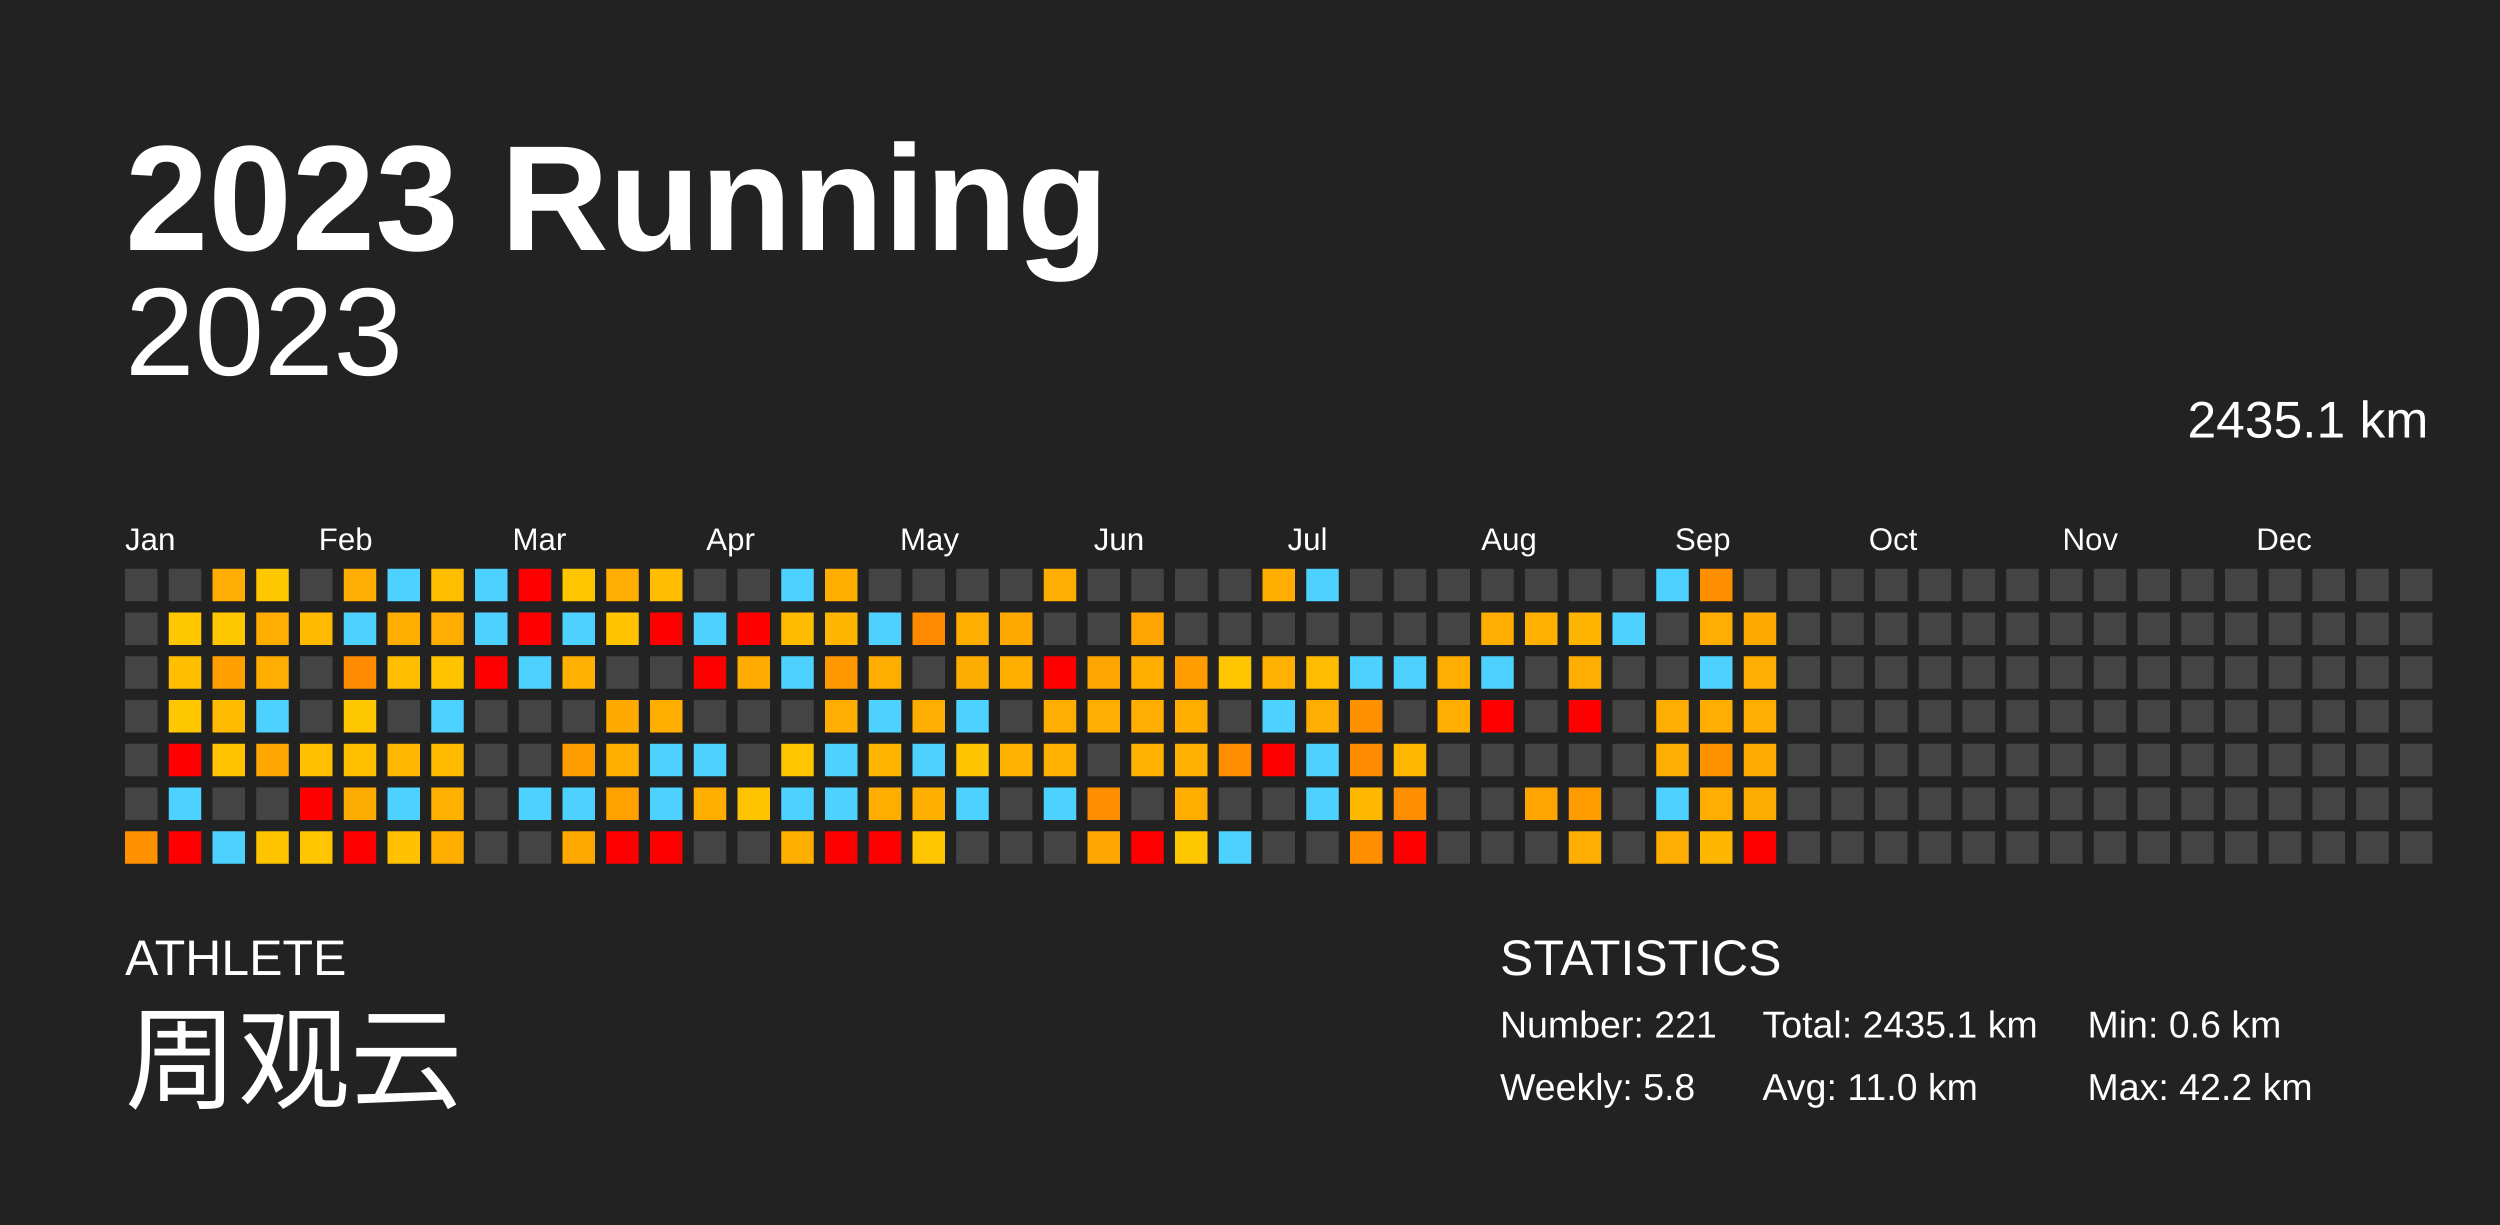
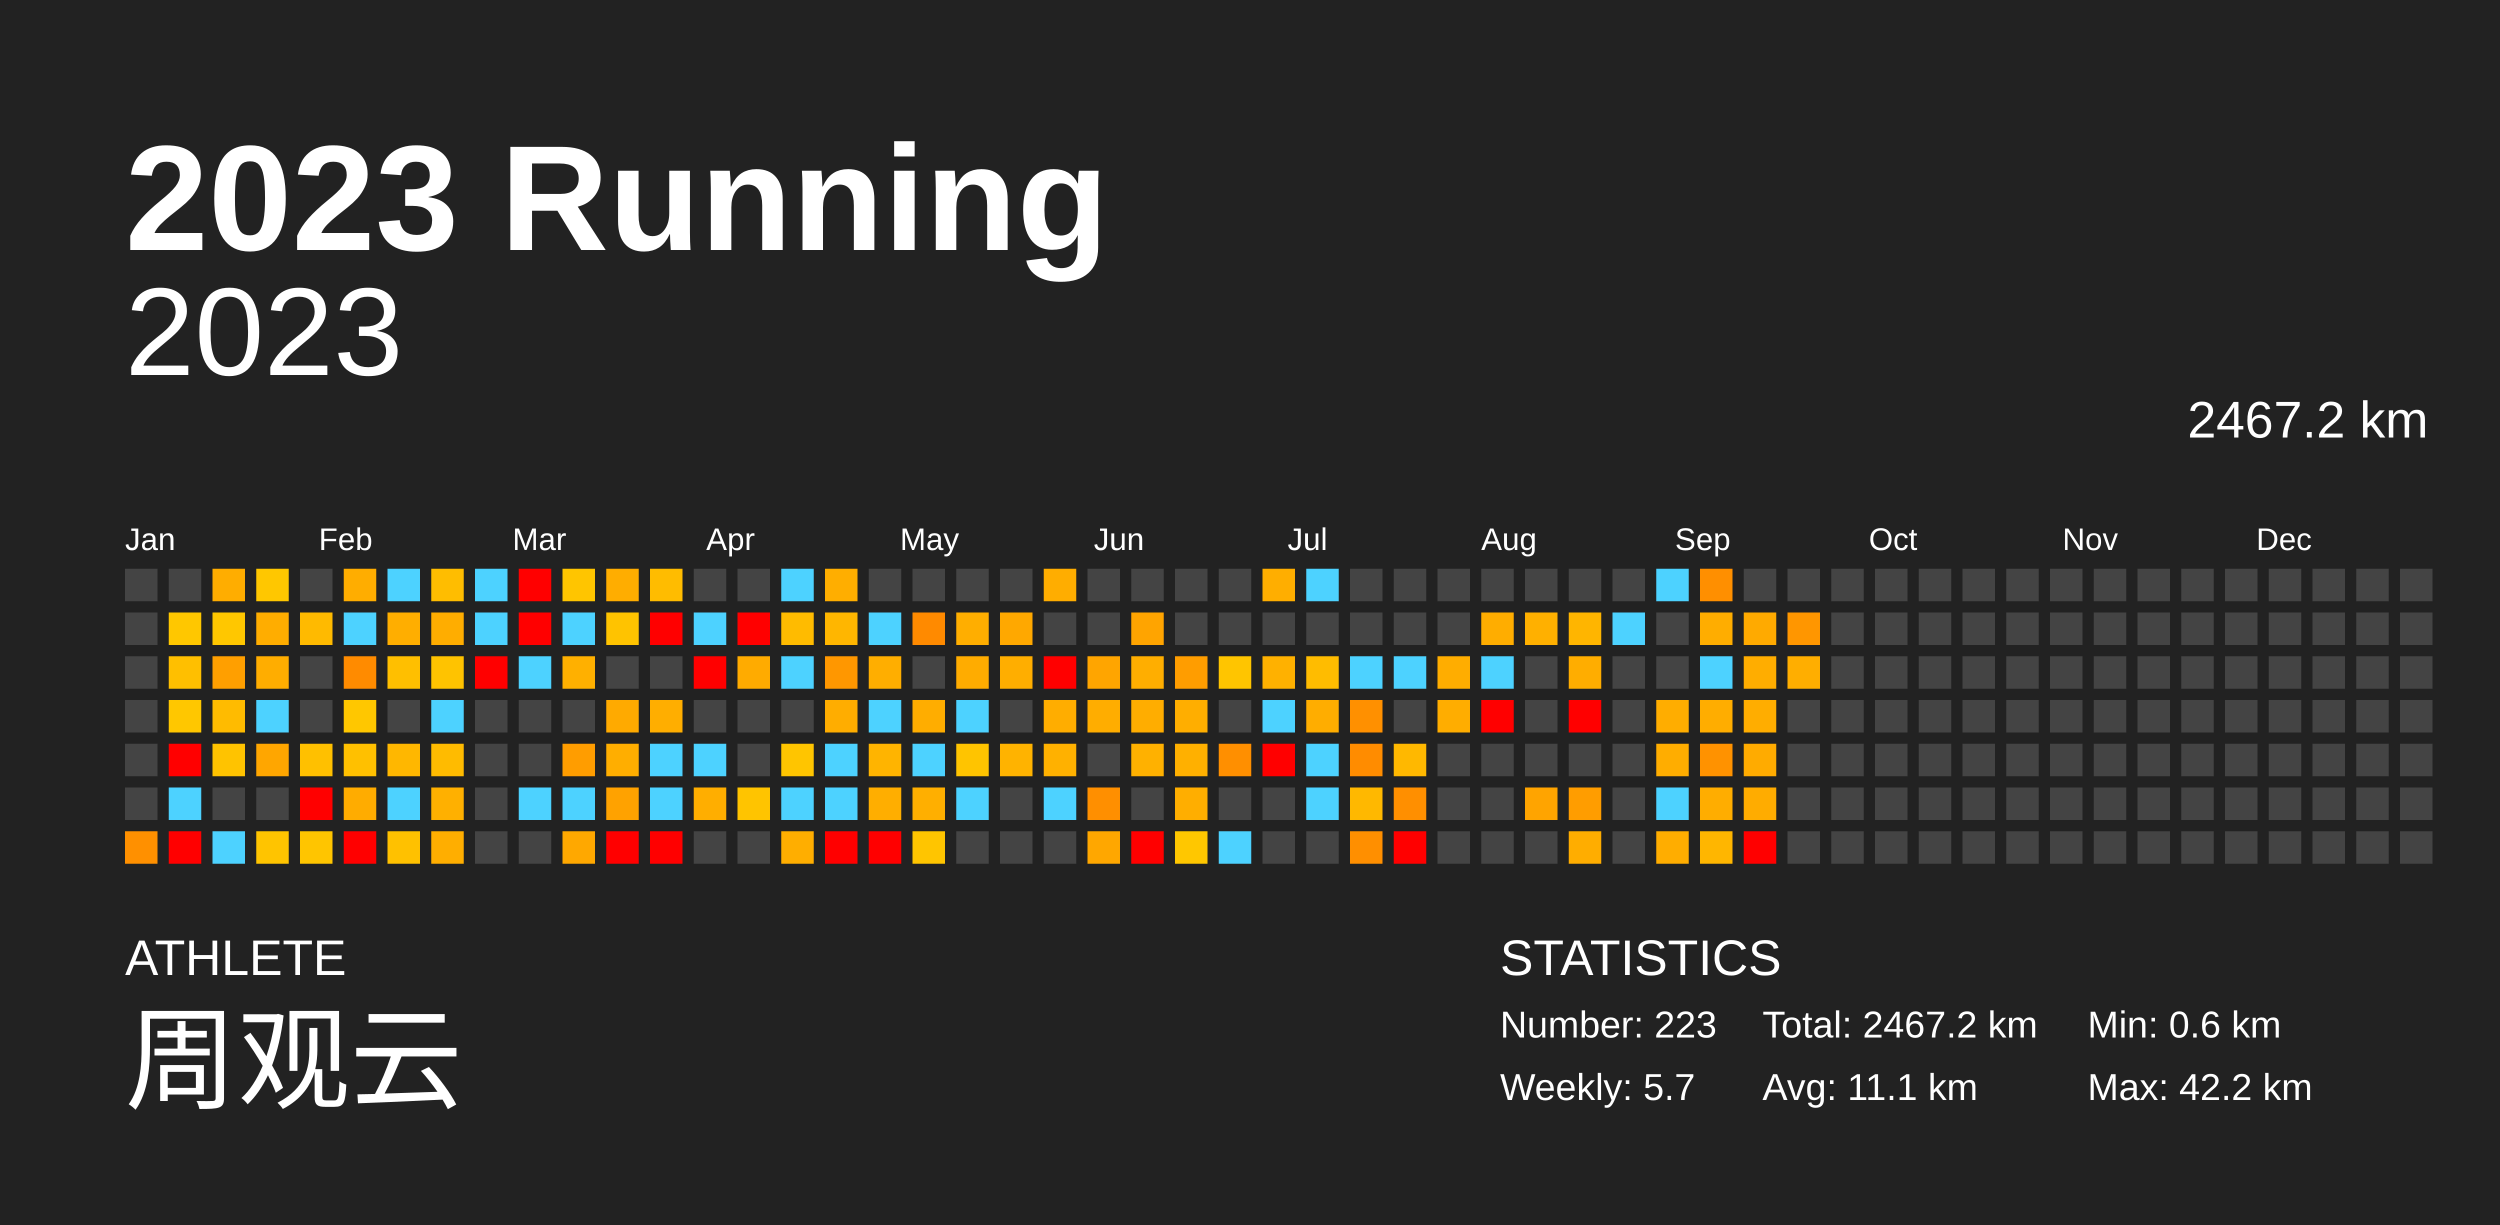
<svg xmlns="http://www.w3.org/2000/svg" baseProfile="full" height="98mm" version="1.1" viewBox="0,0,200,98" width="200mm">
  <defs />
  <rect fill="#222222" height="98" width="200" x="0" y="0" />
  <text fill="#FFFFFF" style="font-size:12px; font-family:Arial; font-weight:bold;" x="10" y="20">2023 Running</text>
  <text fill="#FFFFFF" style="font-size:4px; font-family:Arial" x="10" y="78">ATHLETE</text>
  <text fill="#FFFFFF" style="font-size:9px; font-family:Arial" x="10" y="88">周观云</text>
  <text fill="#FFFFFF" style="font-size:4px; font-family:Arial" x="120" y="78">STATISTICS</text>
-   <text fill="#FFFFFF" style="font-size:3px; font-family:Arial" x="120" y="83">Number: 221</text>
-   <text fill="#FFFFFF" style="font-size:3px; font-family:Arial" x="120" y="88">Weekly: 5.8</text>
-   <text fill="#FFFFFF" style="font-size:3px; font-family:Arial" x="141" y="83">Total: 2435.1 km</text>
-   <text fill="#FFFFFF" style="font-size:3px; font-family:Arial" x="141" y="88">Avg: 11.0 km</text>
+   <text fill="#FFFFFF" style="font-size:3px; font-family:Arial" x="120" y="83">Number: 223</text>
+   <text fill="#FFFFFF" style="font-size:3px; font-family:Arial" x="120" y="88">Weekly: 5.7</text>
+   <text fill="#FFFFFF" style="font-size:3px; font-family:Arial" x="141" y="83">Total: 2467.2 km</text>
+   <text fill="#FFFFFF" style="font-size:3px; font-family:Arial" x="141" y="88">Avg: 11.1 km</text>
  <text fill="#FFFFFF" style="font-size:3px; font-family:Arial" x="167" y="83">Min: 0.6 km</text>
  <text fill="#FFFFFF" style="font-size:3px; font-family:Arial" x="167" y="88">Max: 42.2 km</text>
  <text alignment-baseline="hanging" fill="#FFFFFF" style="font-size:10.0px; font-family:Arial;" x="10" y="30">2023</text>
-   <text alignment-baseline="hanging" fill="#FFFFFF" style="font-size:4.125px; font-family:Arial;" x="175" y="35">2435.1 km</text>
+   <text alignment-baseline="hanging" fill="#FFFFFF" style="font-size:4.125px; font-family:Arial;" x="175" y="35">2467.2 km</text>
  <text fill="#FFFFFF" style="font-size:2.5px; font-family:Arial" x="10.0" y="44">Jan</text>
  <text fill="#FFFFFF" style="font-size:2.5px; font-family:Arial" x="25.5" y="44">Feb</text>
  <text fill="#FFFFFF" style="font-size:2.5px; font-family:Arial" x="41.0" y="44">Mar</text>
  <text fill="#FFFFFF" style="font-size:2.5px; font-family:Arial" x="56.5" y="44">Apr</text>
  <text fill="#FFFFFF" style="font-size:2.5px; font-family:Arial" x="72.0" y="44">May</text>
  <text fill="#FFFFFF" style="font-size:2.5px; font-family:Arial" x="87.5" y="44">Jun</text>
  <text fill="#FFFFFF" style="font-size:2.5px; font-family:Arial" x="103.0" y="44">Jul</text>
  <text fill="#FFFFFF" style="font-size:2.5px; font-family:Arial" x="118.5" y="44">Aug</text>
  <text fill="#FFFFFF" style="font-size:2.5px; font-family:Arial" x="134.0" y="44">Sep</text>
  <text fill="#FFFFFF" style="font-size:2.5px; font-family:Arial" x="149.5" y="44">Oct</text>
  <text fill="#FFFFFF" style="font-size:2.5px; font-family:Arial" x="165.0" y="44">Nov</text>
  <text fill="#FFFFFF" style="font-size:2.5px; font-family:Arial" x="180.5" y="44">Dec</text>
  <rect fill="#444444" height="2.6" width="2.6" x="10.0" y="45.5" />
  <rect fill="#444444" height="2.6" width="2.6" x="10.0" y="49.0" />
  <rect fill="#444444" height="2.6" width="2.6" x="10.0" y="52.5" />
  <rect fill="#444444" height="2.6" width="2.6" x="10.0" y="56.0" />
  <rect fill="#444444" height="2.6" width="2.6" x="10.0" y="59.5" />
  <rect fill="#444444" height="2.6" width="2.6" x="10.0" y="63.0" />
  <rect fill="#ff9000" height="2.6" width="2.6" x="10.0" y="66.5" />
  <rect fill="#444444" height="2.6" width="2.6" x="13.5" y="45.5" />
  <rect fill="#ffc700" height="2.6" width="2.6" x="13.5" y="49.0" />
  <rect fill="#ffbf00" height="2.6" width="2.6" x="13.5" y="52.5" />
  <rect fill="#ffc700" height="2.6" width="2.6" x="13.5" y="56.0" />
  <rect fill="red" height="2.6" width="2.6" x="13.5" y="59.5" />
  <rect fill="#4dd2ff" height="2.6" width="2.6" x="13.5" y="63.0" />
  <rect fill="red" height="2.6" width="2.6" x="13.5" y="66.5" />
  <rect fill="#ffad00" height="2.6" width="2.6" x="17.0" y="45.5" />
  <rect fill="#ffc700" height="2.6" width="2.6" x="17.0" y="49.0" />
  <rect fill="#ff9f00" height="2.6" width="2.6" x="17.0" y="52.5" />
  <rect fill="#ffbb00" height="2.6" width="2.6" x="17.0" y="56.0" />
  <rect fill="#ffc300" height="2.6" width="2.6" x="17.0" y="59.5" />
  <rect fill="#444444" height="2.6" width="2.6" x="17.0" y="63.0" />
  <rect fill="#4dd2ff" height="2.6" width="2.6" x="17.0" y="66.5" />
  <rect fill="#ffc700" height="2.6" width="2.6" x="20.5" y="45.5" />
  <rect fill="#ffad00" height="2.6" width="2.6" x="20.5" y="49.0" />
  <rect fill="#ffad00" height="2.6" width="2.6" x="20.5" y="52.5" />
  <rect fill="#4dd2ff" height="2.6" width="2.6" x="20.5" y="56.0" />
  <rect fill="#ffa600" height="2.6" width="2.6" x="20.5" y="59.5" />
  <rect fill="#444444" height="2.6" width="2.6" x="20.5" y="63.0" />
  <rect fill="#ffc400" height="2.6" width="2.6" x="20.5" y="66.5" />
  <rect fill="#444444" height="2.6" width="2.6" x="24.0" y="45.5" />
  <rect fill="#ffba00" height="2.6" width="2.6" x="24.0" y="49.0" />
  <rect fill="#444444" height="2.6" width="2.6" x="24.0" y="52.5" />
  <rect fill="#444444" height="2.6" width="2.6" x="24.0" y="56.0" />
  <rect fill="#ffc000" height="2.6" width="2.6" x="24.0" y="59.5" />
  <rect fill="red" height="2.6" width="2.6" x="24.0" y="63.0" />
  <rect fill="#ffc500" height="2.6" width="2.6" x="24.0" y="66.5" />
  <rect fill="#ffad00" height="2.6" width="2.6" x="27.5" y="45.5" />
  <rect fill="#4dd2ff" height="2.6" width="2.6" x="27.5" y="49.0" />
  <rect fill="#ff8b00" height="2.6" width="2.6" x="27.5" y="52.5" />
  <rect fill="#ffc700" height="2.6" width="2.6" x="27.5" y="56.0" />
  <rect fill="#ffc000" height="2.6" width="2.6" x="27.5" y="59.5" />
  <rect fill="#ffac00" height="2.6" width="2.6" x="27.5" y="63.0" />
  <rect fill="red" height="2.6" width="2.6" x="27.5" y="66.5" />
  <rect fill="#4dd2ff" height="2.6" width="2.6" x="31.0" y="45.5" />
  <rect fill="#ffae00" height="2.6" width="2.6" x="31.0" y="49.0" />
  <rect fill="#ffbf00" height="2.6" width="2.6" x="31.0" y="52.5" />
  <rect fill="#444444" height="2.6" width="2.6" x="31.0" y="56.0" />
  <rect fill="#ffb700" height="2.6" width="2.6" x="31.0" y="59.5" />
  <rect fill="#4dd2ff" height="2.6" width="2.6" x="31.0" y="63.0" />
  <rect fill="#ffc100" height="2.6" width="2.6" x="31.0" y="66.5" />
  <rect fill="#ffbd00" height="2.6" width="2.6" x="34.5" y="45.5" />
  <rect fill="#ffad00" height="2.6" width="2.6" x="34.5" y="49.0" />
  <rect fill="#ffc300" height="2.6" width="2.6" x="34.5" y="52.5" />
  <rect fill="#4dd2ff" height="2.6" width="2.6" x="34.5" y="56.0" />
  <rect fill="#ffbb00" height="2.6" width="2.6" x="34.5" y="59.5" />
  <rect fill="#ffb000" height="2.6" width="2.6" x="34.5" y="63.0" />
  <rect fill="#ffae00" height="2.6" width="2.6" x="34.5" y="66.5" />
  <rect fill="#4dd2ff" height="2.6" width="2.6" x="38.0" y="45.5" />
  <rect fill="#4dd2ff" height="2.6" width="2.6" x="38.0" y="49.0" />
  <rect fill="red" height="2.6" width="2.6" x="38.0" y="52.5" />
  <rect fill="#444444" height="2.6" width="2.6" x="38.0" y="56.0" />
  <rect fill="#444444" height="2.6" width="2.6" x="38.0" y="59.5" />
  <rect fill="#444444" height="2.6" width="2.6" x="38.0" y="63.0" />
  <rect fill="#444444" height="2.6" width="2.6" x="38.0" y="66.5" />
  <rect fill="red" height="2.6" width="2.6" x="41.5" y="45.5" />
  <rect fill="red" height="2.6" width="2.6" x="41.5" y="49.0" />
  <rect fill="#4dd2ff" height="2.6" width="2.6" x="41.5" y="52.5" />
  <rect fill="#444444" height="2.6" width="2.6" x="41.5" y="56.0" />
  <rect fill="#444444" height="2.6" width="2.6" x="41.5" y="59.5" />
  <rect fill="#4dd2ff" height="2.6" width="2.6" x="41.5" y="63.0" />
  <rect fill="#444444" height="2.6" width="2.6" x="41.5" y="66.5" />
  <rect fill="#ffc500" height="2.6" width="2.6" x="45.0" y="45.5" />
  <rect fill="#4dd2ff" height="2.6" width="2.6" x="45.0" y="49.0" />
  <rect fill="#ffb000" height="2.6" width="2.6" x="45.0" y="52.5" />
  <rect fill="#444444" height="2.6" width="2.6" x="45.0" y="56.0" />
  <rect fill="#ff9d00" height="2.6" width="2.6" x="45.0" y="59.5" />
  <rect fill="#4dd2ff" height="2.6" width="2.6" x="45.0" y="63.0" />
  <rect fill="#ffa800" height="2.6" width="2.6" x="45.0" y="66.5" />
  <rect fill="#ffad00" height="2.6" width="2.6" x="48.5" y="45.5" />
  <rect fill="#ffc300" height="2.6" width="2.6" x="48.5" y="49.0" />
  <rect fill="#444444" height="2.6" width="2.6" x="48.5" y="52.5" />
  <rect fill="#ffaa00" height="2.6" width="2.6" x="48.5" y="56.0" />
  <rect fill="#ffae00" height="2.6" width="2.6" x="48.5" y="59.5" />
  <rect fill="#ffa200" height="2.6" width="2.6" x="48.5" y="63.0" />
  <rect fill="red" height="2.6" width="2.6" x="48.5" y="66.5" />
  <rect fill="#ffbc00" height="2.6" width="2.6" x="52.0" y="45.5" />
  <rect fill="red" height="2.6" width="2.6" x="52.0" y="49.0" />
  <rect fill="#444444" height="2.6" width="2.6" x="52.0" y="52.5" />
  <rect fill="#ffae00" height="2.6" width="2.6" x="52.0" y="56.0" />
  <rect fill="#4dd2ff" height="2.6" width="2.6" x="52.0" y="59.5" />
  <rect fill="#4dd2ff" height="2.6" width="2.6" x="52.0" y="63.0" />
  <rect fill="red" height="2.6" width="2.6" x="52.0" y="66.5" />
  <rect fill="#444444" height="2.6" width="2.6" x="55.5" y="45.5" />
  <rect fill="#4dd2ff" height="2.6" width="2.6" x="55.5" y="49.0" />
  <rect fill="red" height="2.6" width="2.6" x="55.5" y="52.5" />
  <rect fill="#444444" height="2.6" width="2.6" x="55.5" y="56.0" />
  <rect fill="#4dd2ff" height="2.6" width="2.6" x="55.5" y="59.5" />
  <rect fill="#ffae00" height="2.6" width="2.6" x="55.5" y="63.0" />
  <rect fill="#444444" height="2.6" width="2.6" x="55.5" y="66.5" />
  <rect fill="#444444" height="2.6" width="2.6" x="59.0" y="45.5" />
  <rect fill="red" height="2.6" width="2.6" x="59.0" y="49.0" />
  <rect fill="#ffab00" height="2.6" width="2.6" x="59.0" y="52.5" />
  <rect fill="#444444" height="2.6" width="2.6" x="59.0" y="56.0" />
  <rect fill="#444444" height="2.6" width="2.6" x="59.0" y="59.5" />
  <rect fill="#ffc400" height="2.6" width="2.6" x="59.0" y="63.0" />
  <rect fill="#444444" height="2.6" width="2.6" x="59.0" y="66.5" />
  <rect fill="#4dd2ff" height="2.6" width="2.6" x="62.5" y="45.5" />
  <rect fill="#ffbb00" height="2.6" width="2.6" x="62.5" y="49.0" />
  <rect fill="#4dd2ff" height="2.6" width="2.6" x="62.5" y="52.5" />
  <rect fill="#444444" height="2.6" width="2.6" x="62.5" y="56.0" />
  <rect fill="#ffc500" height="2.6" width="2.6" x="62.5" y="59.5" />
  <rect fill="#4dd2ff" height="2.6" width="2.6" x="62.5" y="63.0" />
  <rect fill="#ffae00" height="2.6" width="2.6" x="62.5" y="66.5" />
  <rect fill="#ffae00" height="2.6" width="2.6" x="66.0" y="45.5" />
  <rect fill="#ffb600" height="2.6" width="2.6" x="66.0" y="49.0" />
  <rect fill="#ff9700" height="2.6" width="2.6" x="66.0" y="52.5" />
  <rect fill="#ffad00" height="2.6" width="2.6" x="66.0" y="56.0" />
  <rect fill="#4dd2ff" height="2.6" width="2.6" x="66.0" y="59.5" />
  <rect fill="#4dd2ff" height="2.6" width="2.6" x="66.0" y="63.0" />
  <rect fill="red" height="2.6" width="2.6" x="66.0" y="66.5" />
  <rect fill="#444444" height="2.6" width="2.6" x="69.5" y="45.5" />
  <rect fill="#4dd2ff" height="2.6" width="2.6" x="69.5" y="49.0" />
  <rect fill="#ffae00" height="2.6" width="2.6" x="69.5" y="52.5" />
  <rect fill="#4dd2ff" height="2.6" width="2.6" x="69.5" y="56.0" />
  <rect fill="#ffb400" height="2.6" width="2.6" x="69.5" y="59.5" />
  <rect fill="#ffae00" height="2.6" width="2.6" x="69.5" y="63.0" />
  <rect fill="red" height="2.6" width="2.6" x="69.5" y="66.5" />
  <rect fill="#444444" height="2.6" width="2.6" x="73.0" y="45.5" />
  <rect fill="#ff8a00" height="2.6" width="2.6" x="73.0" y="49.0" />
  <rect fill="#444444" height="2.6" width="2.6" x="73.0" y="52.5" />
  <rect fill="#ffad00" height="2.6" width="2.6" x="73.0" y="56.0" />
  <rect fill="#4dd2ff" height="2.6" width="2.6" x="73.0" y="59.5" />
  <rect fill="#ffaf00" height="2.6" width="2.6" x="73.0" y="63.0" />
  <rect fill="#ffc500" height="2.6" width="2.6" x="73.0" y="66.5" />
  <rect fill="#444444" height="2.6" width="2.6" x="76.5" y="45.5" />
  <rect fill="#ffae00" height="2.6" width="2.6" x="76.5" y="49.0" />
  <rect fill="#ffac00" height="2.6" width="2.6" x="76.5" y="52.5" />
  <rect fill="#4dd2ff" height="2.6" width="2.6" x="76.5" y="56.0" />
  <rect fill="#ffc400" height="2.6" width="2.6" x="76.5" y="59.5" />
  <rect fill="#4dd2ff" height="2.6" width="2.6" x="76.5" y="63.0" />
  <rect fill="#444444" height="2.6" width="2.6" x="76.5" y="66.5" />
  <rect fill="#444444" height="2.6" width="2.6" x="80.0" y="45.5" />
  <rect fill="#ffa800" height="2.6" width="2.6" x="80.0" y="49.0" />
  <rect fill="#ffae00" height="2.6" width="2.6" x="80.0" y="52.5" />
  <rect fill="#444444" height="2.6" width="2.6" x="80.0" y="56.0" />
  <rect fill="#ffb300" height="2.6" width="2.6" x="80.0" y="59.5" />
  <rect fill="#444444" height="2.6" width="2.6" x="80.0" y="63.0" />
  <rect fill="#444444" height="2.6" width="2.6" x="80.0" y="66.5" />
  <rect fill="#ffad00" height="2.6" width="2.6" x="83.5" y="45.5" />
  <rect fill="#444444" height="2.6" width="2.6" x="83.5" y="49.0" />
  <rect fill="red" height="2.6" width="2.6" x="83.5" y="52.5" />
  <rect fill="#ffad00" height="2.6" width="2.6" x="83.5" y="56.0" />
  <rect fill="#ffb100" height="2.6" width="2.6" x="83.5" y="59.5" />
  <rect fill="#4dd2ff" height="2.6" width="2.6" x="83.5" y="63.0" />
  <rect fill="#444444" height="2.6" width="2.6" x="83.5" y="66.5" />
  <rect fill="#444444" height="2.6" width="2.6" x="87.0" y="45.5" />
  <rect fill="#444444" height="2.6" width="2.6" x="87.0" y="49.0" />
  <rect fill="#ffa500" height="2.6" width="2.6" x="87.0" y="52.5" />
  <rect fill="#ffad00" height="2.6" width="2.6" x="87.0" y="56.0" />
  <rect fill="#444444" height="2.6" width="2.6" x="87.0" y="59.5" />
  <rect fill="#ff8f00" height="2.6" width="2.6" x="87.0" y="63.0" />
  <rect fill="#ffa700" height="2.6" width="2.6" x="87.0" y="66.5" />
  <rect fill="#444444" height="2.6" width="2.6" x="90.5" y="45.5" />
  <rect fill="#ffa400" height="2.6" width="2.6" x="90.5" y="49.0" />
  <rect fill="#ffae00" height="2.6" width="2.6" x="90.5" y="52.5" />
  <rect fill="#ffad00" height="2.6" width="2.6" x="90.5" y="56.0" />
  <rect fill="#ffb100" height="2.6" width="2.6" x="90.5" y="59.5" />
  <rect fill="#444444" height="2.6" width="2.6" x="90.5" y="63.0" />
  <rect fill="red" height="2.6" width="2.6" x="90.5" y="66.5" />
  <rect fill="#444444" height="2.6" width="2.6" x="94.0" y="45.5" />
  <rect fill="#444444" height="2.6" width="2.6" x="94.0" y="49.0" />
  <rect fill="#ff9d00" height="2.6" width="2.6" x="94.0" y="52.5" />
  <rect fill="#ffae00" height="2.6" width="2.6" x="94.0" y="56.0" />
  <rect fill="#ffb000" height="2.6" width="2.6" x="94.0" y="59.5" />
  <rect fill="#ffae00" height="2.6" width="2.6" x="94.0" y="63.0" />
  <rect fill="#ffc700" height="2.6" width="2.6" x="94.0" y="66.5" />
  <rect fill="#444444" height="2.6" width="2.6" x="97.5" y="45.5" />
  <rect fill="#444444" height="2.6" width="2.6" x="97.5" y="49.0" />
  <rect fill="#ffc500" height="2.6" width="2.6" x="97.5" y="52.5" />
  <rect fill="#444444" height="2.6" width="2.6" x="97.5" y="56.0" />
  <rect fill="#ff8f00" height="2.6" width="2.6" x="97.5" y="59.5" />
  <rect fill="#444444" height="2.6" width="2.6" x="97.5" y="63.0" />
  <rect fill="#4dd2ff" height="2.6" width="2.6" x="97.5" y="66.5" />
  <rect fill="#ffae00" height="2.6" width="2.6" x="101.0" y="45.5" />
  <rect fill="#444444" height="2.6" width="2.6" x="101.0" y="49.0" />
  <rect fill="#ffb100" height="2.6" width="2.6" x="101.0" y="52.5" />
  <rect fill="#4dd2ff" height="2.6" width="2.6" x="101.0" y="56.0" />
  <rect fill="red" height="2.6" width="2.6" x="101.0" y="59.5" />
  <rect fill="#444444" height="2.6" width="2.6" x="101.0" y="63.0" />
  <rect fill="#444444" height="2.6" width="2.6" x="101.0" y="66.5" />
  <rect fill="#4dd2ff" height="2.6" width="2.6" x="104.5" y="45.5" />
  <rect fill="#444444" height="2.6" width="2.6" x="104.5" y="49.0" />
  <rect fill="#ffbc00" height="2.6" width="2.6" x="104.5" y="52.5" />
  <rect fill="#ffad00" height="2.6" width="2.6" x="104.5" y="56.0" />
  <rect fill="#4dd2ff" height="2.6" width="2.6" x="104.5" y="59.5" />
  <rect fill="#4dd2ff" height="2.6" width="2.6" x="104.5" y="63.0" />
  <rect fill="#444444" height="2.6" width="2.6" x="104.5" y="66.5" />
  <rect fill="#444444" height="2.6" width="2.6" x="108.0" y="45.5" />
  <rect fill="#444444" height="2.6" width="2.6" x="108.0" y="49.0" />
  <rect fill="#4dd2ff" height="2.6" width="2.6" x="108.0" y="52.5" />
  <rect fill="#ff9000" height="2.6" width="2.6" x="108.0" y="56.0" />
  <rect fill="#ff8c00" height="2.6" width="2.6" x="108.0" y="59.5" />
  <rect fill="#ffb800" height="2.6" width="2.6" x="108.0" y="63.0" />
  <rect fill="#ff8f00" height="2.6" width="2.6" x="108.0" y="66.5" />
  <rect fill="#444444" height="2.6" width="2.6" x="111.5" y="45.5" />
  <rect fill="#444444" height="2.6" width="2.6" x="111.5" y="49.0" />
  <rect fill="#4dd2ff" height="2.6" width="2.6" x="111.5" y="52.5" />
  <rect fill="#444444" height="2.6" width="2.6" x="111.5" y="56.0" />
  <rect fill="#ffb800" height="2.6" width="2.6" x="111.5" y="59.5" />
  <rect fill="#ff8f00" height="2.6" width="2.6" x="111.5" y="63.0" />
  <rect fill="red" height="2.6" width="2.6" x="111.5" y="66.5" />
  <rect fill="#444444" height="2.6" width="2.6" x="115.0" y="45.5" />
  <rect fill="#444444" height="2.6" width="2.6" x="115.0" y="49.0" />
  <rect fill="#ffad00" height="2.6" width="2.6" x="115.0" y="52.5" />
  <rect fill="#ffad00" height="2.6" width="2.6" x="115.0" y="56.0" />
  <rect fill="#444444" height="2.6" width="2.6" x="115.0" y="59.5" />
  <rect fill="#444444" height="2.6" width="2.6" x="115.0" y="63.0" />
  <rect fill="#444444" height="2.6" width="2.6" x="115.0" y="66.5" />
  <rect fill="#444444" height="2.6" width="2.6" x="118.5" y="45.5" />
  <rect fill="#ffad00" height="2.6" width="2.6" x="118.5" y="49.0" />
  <rect fill="#4dd2ff" height="2.6" width="2.6" x="118.5" y="52.5" />
  <rect fill="red" height="2.6" width="2.6" x="118.5" y="56.0" />
  <rect fill="#444444" height="2.6" width="2.6" x="118.5" y="59.5" />
  <rect fill="#444444" height="2.6" width="2.6" x="118.5" y="63.0" />
  <rect fill="#444444" height="2.6" width="2.6" x="118.5" y="66.5" />
  <rect fill="#444444" height="2.6" width="2.6" x="122.0" y="45.5" />
  <rect fill="#ffb000" height="2.6" width="2.6" x="122.0" y="49.0" />
  <rect fill="#444444" height="2.6" width="2.6" x="122.0" y="52.5" />
  <rect fill="#444444" height="2.6" width="2.6" x="122.0" y="56.0" />
  <rect fill="#444444" height="2.6" width="2.6" x="122.0" y="59.5" />
  <rect fill="#ffa400" height="2.6" width="2.6" x="122.0" y="63.0" />
  <rect fill="#444444" height="2.6" width="2.6" x="122.0" y="66.5" />
  <rect fill="#444444" height="2.6" width="2.6" x="125.5" y="45.5" />
  <rect fill="#ffb500" height="2.6" width="2.6" x="125.5" y="49.0" />
  <rect fill="#ffad00" height="2.6" width="2.6" x="125.5" y="52.5" />
  <rect fill="red" height="2.6" width="2.6" x="125.5" y="56.0" />
  <rect fill="#444444" height="2.6" width="2.6" x="125.5" y="59.5" />
  <rect fill="#ff9d00" height="2.6" width="2.6" x="125.5" y="63.0" />
  <rect fill="#ffad00" height="2.6" width="2.6" x="125.5" y="66.5" />
  <rect fill="#444444" height="2.6" width="2.6" x="129.0" y="45.5" />
  <rect fill="#4dd2ff" height="2.6" width="2.6" x="129.0" y="49.0" />
  <rect fill="#444444" height="2.6" width="2.6" x="129.0" y="52.5" />
  <rect fill="#444444" height="2.6" width="2.6" x="129.0" y="56.0" />
  <rect fill="#444444" height="2.6" width="2.6" x="129.0" y="59.5" />
  <rect fill="#444444" height="2.6" width="2.6" x="129.0" y="63.0" />
  <rect fill="#444444" height="2.6" width="2.6" x="129.0" y="66.5" />
  <rect fill="#4dd2ff" height="2.6" width="2.6" x="132.5" y="45.5" />
  <rect fill="#444444" height="2.6" width="2.6" x="132.5" y="49.0" />
  <rect fill="#444444" height="2.6" width="2.6" x="132.5" y="52.5" />
  <rect fill="#ffad00" height="2.6" width="2.6" x="132.5" y="56.0" />
  <rect fill="#ffad00" height="2.6" width="2.6" x="132.5" y="59.5" />
  <rect fill="#4dd2ff" height="2.6" width="2.6" x="132.5" y="63.0" />
  <rect fill="#ffad00" height="2.6" width="2.6" x="132.5" y="66.5" />
  <rect fill="#ff8f00" height="2.6" width="2.6" x="136.0" y="45.5" />
  <rect fill="#ffad00" height="2.6" width="2.6" x="136.0" y="49.0" />
  <rect fill="#4dd2ff" height="2.6" width="2.6" x="136.0" y="52.5" />
  <rect fill="#ffad00" height="2.6" width="2.6" x="136.0" y="56.0" />
  <rect fill="#ff9200" height="2.6" width="2.6" x="136.0" y="59.5" />
  <rect fill="#ffad00" height="2.6" width="2.6" x="136.0" y="63.0" />
  <rect fill="#ffb600" height="2.6" width="2.6" x="136.0" y="66.5" />
  <rect fill="#444444" height="2.6" width="2.6" x="139.5" y="45.5" />
  <rect fill="#ffaa00" height="2.6" width="2.6" x="139.5" y="49.0" />
  <rect fill="#ffad00" height="2.6" width="2.6" x="139.5" y="52.5" />
  <rect fill="#ffad00" height="2.6" width="2.6" x="139.5" y="56.0" />
  <rect fill="#ffab00" height="2.6" width="2.6" x="139.5" y="59.5" />
  <rect fill="#ffac00" height="2.6" width="2.6" x="139.5" y="63.0" />
  <rect fill="red" height="2.6" width="2.6" x="139.5" y="66.5" />
  <rect fill="#444444" height="2.6" width="2.6" x="143.0" y="45.5" />
-   <rect fill="#444444" height="2.6" width="2.6" x="143.0" y="49.0" />
-   <rect fill="#444444" height="2.6" width="2.6" x="143.0" y="52.5" />
+   <rect fill="#ff9600" height="2.6" width="2.6" x="143.0" y="49.0" />
+   <rect fill="#ffae00" height="2.6" width="2.6" x="143.0" y="52.5" />
  <rect fill="#444444" height="2.6" width="2.6" x="143.0" y="56.0" />
  <rect fill="#444444" height="2.6" width="2.6" x="143.0" y="59.5" />
  <rect fill="#444444" height="2.6" width="2.6" x="143.0" y="63.0" />
  <rect fill="#444444" height="2.6" width="2.6" x="143.0" y="66.5" />
  <rect fill="#444444" height="2.6" width="2.6" x="146.5" y="45.5" />
  <rect fill="#444444" height="2.6" width="2.6" x="146.5" y="49.0" />
  <rect fill="#444444" height="2.6" width="2.6" x="146.5" y="52.5" />
  <rect fill="#444444" height="2.6" width="2.6" x="146.5" y="56.0" />
  <rect fill="#444444" height="2.6" width="2.6" x="146.5" y="59.5" />
  <rect fill="#444444" height="2.6" width="2.6" x="146.5" y="63.0" />
  <rect fill="#444444" height="2.6" width="2.6" x="146.5" y="66.5" />
  <rect fill="#444444" height="2.6" width="2.6" x="150.0" y="45.5" />
  <rect fill="#444444" height="2.6" width="2.6" x="150.0" y="49.0" />
  <rect fill="#444444" height="2.6" width="2.6" x="150.0" y="52.5" />
  <rect fill="#444444" height="2.6" width="2.6" x="150.0" y="56.0" />
  <rect fill="#444444" height="2.6" width="2.6" x="150.0" y="59.5" />
  <rect fill="#444444" height="2.6" width="2.6" x="150.0" y="63.0" />
  <rect fill="#444444" height="2.6" width="2.6" x="150.0" y="66.5" />
  <rect fill="#444444" height="2.6" width="2.6" x="153.5" y="45.5" />
  <rect fill="#444444" height="2.6" width="2.6" x="153.5" y="49.0" />
  <rect fill="#444444" height="2.6" width="2.6" x="153.5" y="52.5" />
  <rect fill="#444444" height="2.6" width="2.6" x="153.5" y="56.0" />
  <rect fill="#444444" height="2.6" width="2.6" x="153.5" y="59.5" />
  <rect fill="#444444" height="2.6" width="2.6" x="153.5" y="63.0" />
  <rect fill="#444444" height="2.6" width="2.6" x="153.5" y="66.5" />
  <rect fill="#444444" height="2.6" width="2.6" x="157.0" y="45.5" />
  <rect fill="#444444" height="2.6" width="2.6" x="157.0" y="49.0" />
  <rect fill="#444444" height="2.6" width="2.6" x="157.0" y="52.5" />
  <rect fill="#444444" height="2.6" width="2.6" x="157.0" y="56.0" />
  <rect fill="#444444" height="2.6" width="2.6" x="157.0" y="59.5" />
  <rect fill="#444444" height="2.6" width="2.6" x="157.0" y="63.0" />
  <rect fill="#444444" height="2.6" width="2.6" x="157.0" y="66.5" />
  <rect fill="#444444" height="2.6" width="2.6" x="160.5" y="45.5" />
  <rect fill="#444444" height="2.6" width="2.6" x="160.5" y="49.0" />
  <rect fill="#444444" height="2.6" width="2.6" x="160.5" y="52.5" />
  <rect fill="#444444" height="2.6" width="2.6" x="160.5" y="56.0" />
  <rect fill="#444444" height="2.6" width="2.6" x="160.5" y="59.5" />
  <rect fill="#444444" height="2.6" width="2.6" x="160.5" y="63.0" />
  <rect fill="#444444" height="2.6" width="2.6" x="160.5" y="66.5" />
  <rect fill="#444444" height="2.6" width="2.6" x="164.0" y="45.5" />
  <rect fill="#444444" height="2.6" width="2.6" x="164.0" y="49.0" />
  <rect fill="#444444" height="2.6" width="2.6" x="164.0" y="52.5" />
  <rect fill="#444444" height="2.6" width="2.6" x="164.0" y="56.0" />
  <rect fill="#444444" height="2.6" width="2.6" x="164.0" y="59.5" />
  <rect fill="#444444" height="2.6" width="2.6" x="164.0" y="63.0" />
  <rect fill="#444444" height="2.6" width="2.6" x="164.0" y="66.5" />
  <rect fill="#444444" height="2.6" width="2.6" x="167.5" y="45.5" />
  <rect fill="#444444" height="2.6" width="2.6" x="167.5" y="49.0" />
  <rect fill="#444444" height="2.6" width="2.6" x="167.5" y="52.5" />
  <rect fill="#444444" height="2.6" width="2.6" x="167.5" y="56.0" />
  <rect fill="#444444" height="2.6" width="2.6" x="167.5" y="59.5" />
  <rect fill="#444444" height="2.6" width="2.6" x="167.5" y="63.0" />
  <rect fill="#444444" height="2.6" width="2.6" x="167.5" y="66.5" />
  <rect fill="#444444" height="2.6" width="2.6" x="171.0" y="45.5" />
  <rect fill="#444444" height="2.6" width="2.6" x="171.0" y="49.0" />
  <rect fill="#444444" height="2.6" width="2.6" x="171.0" y="52.5" />
  <rect fill="#444444" height="2.6" width="2.6" x="171.0" y="56.0" />
  <rect fill="#444444" height="2.6" width="2.6" x="171.0" y="59.5" />
  <rect fill="#444444" height="2.6" width="2.6" x="171.0" y="63.0" />
  <rect fill="#444444" height="2.6" width="2.6" x="171.0" y="66.5" />
  <rect fill="#444444" height="2.6" width="2.6" x="174.5" y="45.5" />
  <rect fill="#444444" height="2.6" width="2.6" x="174.5" y="49.0" />
  <rect fill="#444444" height="2.6" width="2.6" x="174.5" y="52.5" />
  <rect fill="#444444" height="2.6" width="2.6" x="174.5" y="56.0" />
  <rect fill="#444444" height="2.6" width="2.6" x="174.5" y="59.5" />
  <rect fill="#444444" height="2.6" width="2.6" x="174.5" y="63.0" />
  <rect fill="#444444" height="2.6" width="2.6" x="174.5" y="66.5" />
  <rect fill="#444444" height="2.6" width="2.6" x="178.0" y="45.5" />
  <rect fill="#444444" height="2.6" width="2.6" x="178.0" y="49.0" />
  <rect fill="#444444" height="2.6" width="2.6" x="178.0" y="52.5" />
  <rect fill="#444444" height="2.6" width="2.6" x="178.0" y="56.0" />
  <rect fill="#444444" height="2.6" width="2.6" x="178.0" y="59.5" />
  <rect fill="#444444" height="2.6" width="2.6" x="178.0" y="63.0" />
  <rect fill="#444444" height="2.6" width="2.6" x="178.0" y="66.5" />
  <rect fill="#444444" height="2.6" width="2.6" x="181.5" y="45.5" />
  <rect fill="#444444" height="2.6" width="2.6" x="181.5" y="49.0" />
  <rect fill="#444444" height="2.6" width="2.6" x="181.5" y="52.5" />
  <rect fill="#444444" height="2.6" width="2.6" x="181.5" y="56.0" />
  <rect fill="#444444" height="2.6" width="2.6" x="181.5" y="59.5" />
  <rect fill="#444444" height="2.6" width="2.6" x="181.5" y="63.0" />
  <rect fill="#444444" height="2.6" width="2.6" x="181.5" y="66.5" />
  <rect fill="#444444" height="2.6" width="2.6" x="185.0" y="45.5" />
  <rect fill="#444444" height="2.6" width="2.6" x="185.0" y="49.0" />
  <rect fill="#444444" height="2.6" width="2.6" x="185.0" y="52.5" />
  <rect fill="#444444" height="2.6" width="2.6" x="185.0" y="56.0" />
  <rect fill="#444444" height="2.6" width="2.6" x="185.0" y="59.5" />
  <rect fill="#444444" height="2.6" width="2.6" x="185.0" y="63.0" />
  <rect fill="#444444" height="2.6" width="2.6" x="185.0" y="66.5" />
  <rect fill="#444444" height="2.6" width="2.6" x="188.5" y="45.5" />
  <rect fill="#444444" height="2.6" width="2.6" x="188.5" y="49.0" />
  <rect fill="#444444" height="2.6" width="2.6" x="188.5" y="52.5" />
  <rect fill="#444444" height="2.6" width="2.6" x="188.5" y="56.0" />
  <rect fill="#444444" height="2.6" width="2.6" x="188.5" y="59.5" />
  <rect fill="#444444" height="2.6" width="2.6" x="188.5" y="63.0" />
  <rect fill="#444444" height="2.6" width="2.6" x="188.5" y="66.5" />
  <rect fill="#444444" height="2.6" width="2.6" x="192.0" y="45.5" />
  <rect fill="#444444" height="2.6" width="2.6" x="192.0" y="49.0" />
  <rect fill="#444444" height="2.6" width="2.6" x="192.0" y="52.5" />
  <rect fill="#444444" height="2.6" width="2.6" x="192.0" y="56.0" />
  <rect fill="#444444" height="2.6" width="2.6" x="192.0" y="59.5" />
  <rect fill="#444444" height="2.6" width="2.6" x="192.0" y="63.0" />
  <rect fill="#444444" height="2.6" width="2.6" x="192.0" y="66.5" />
</svg>
